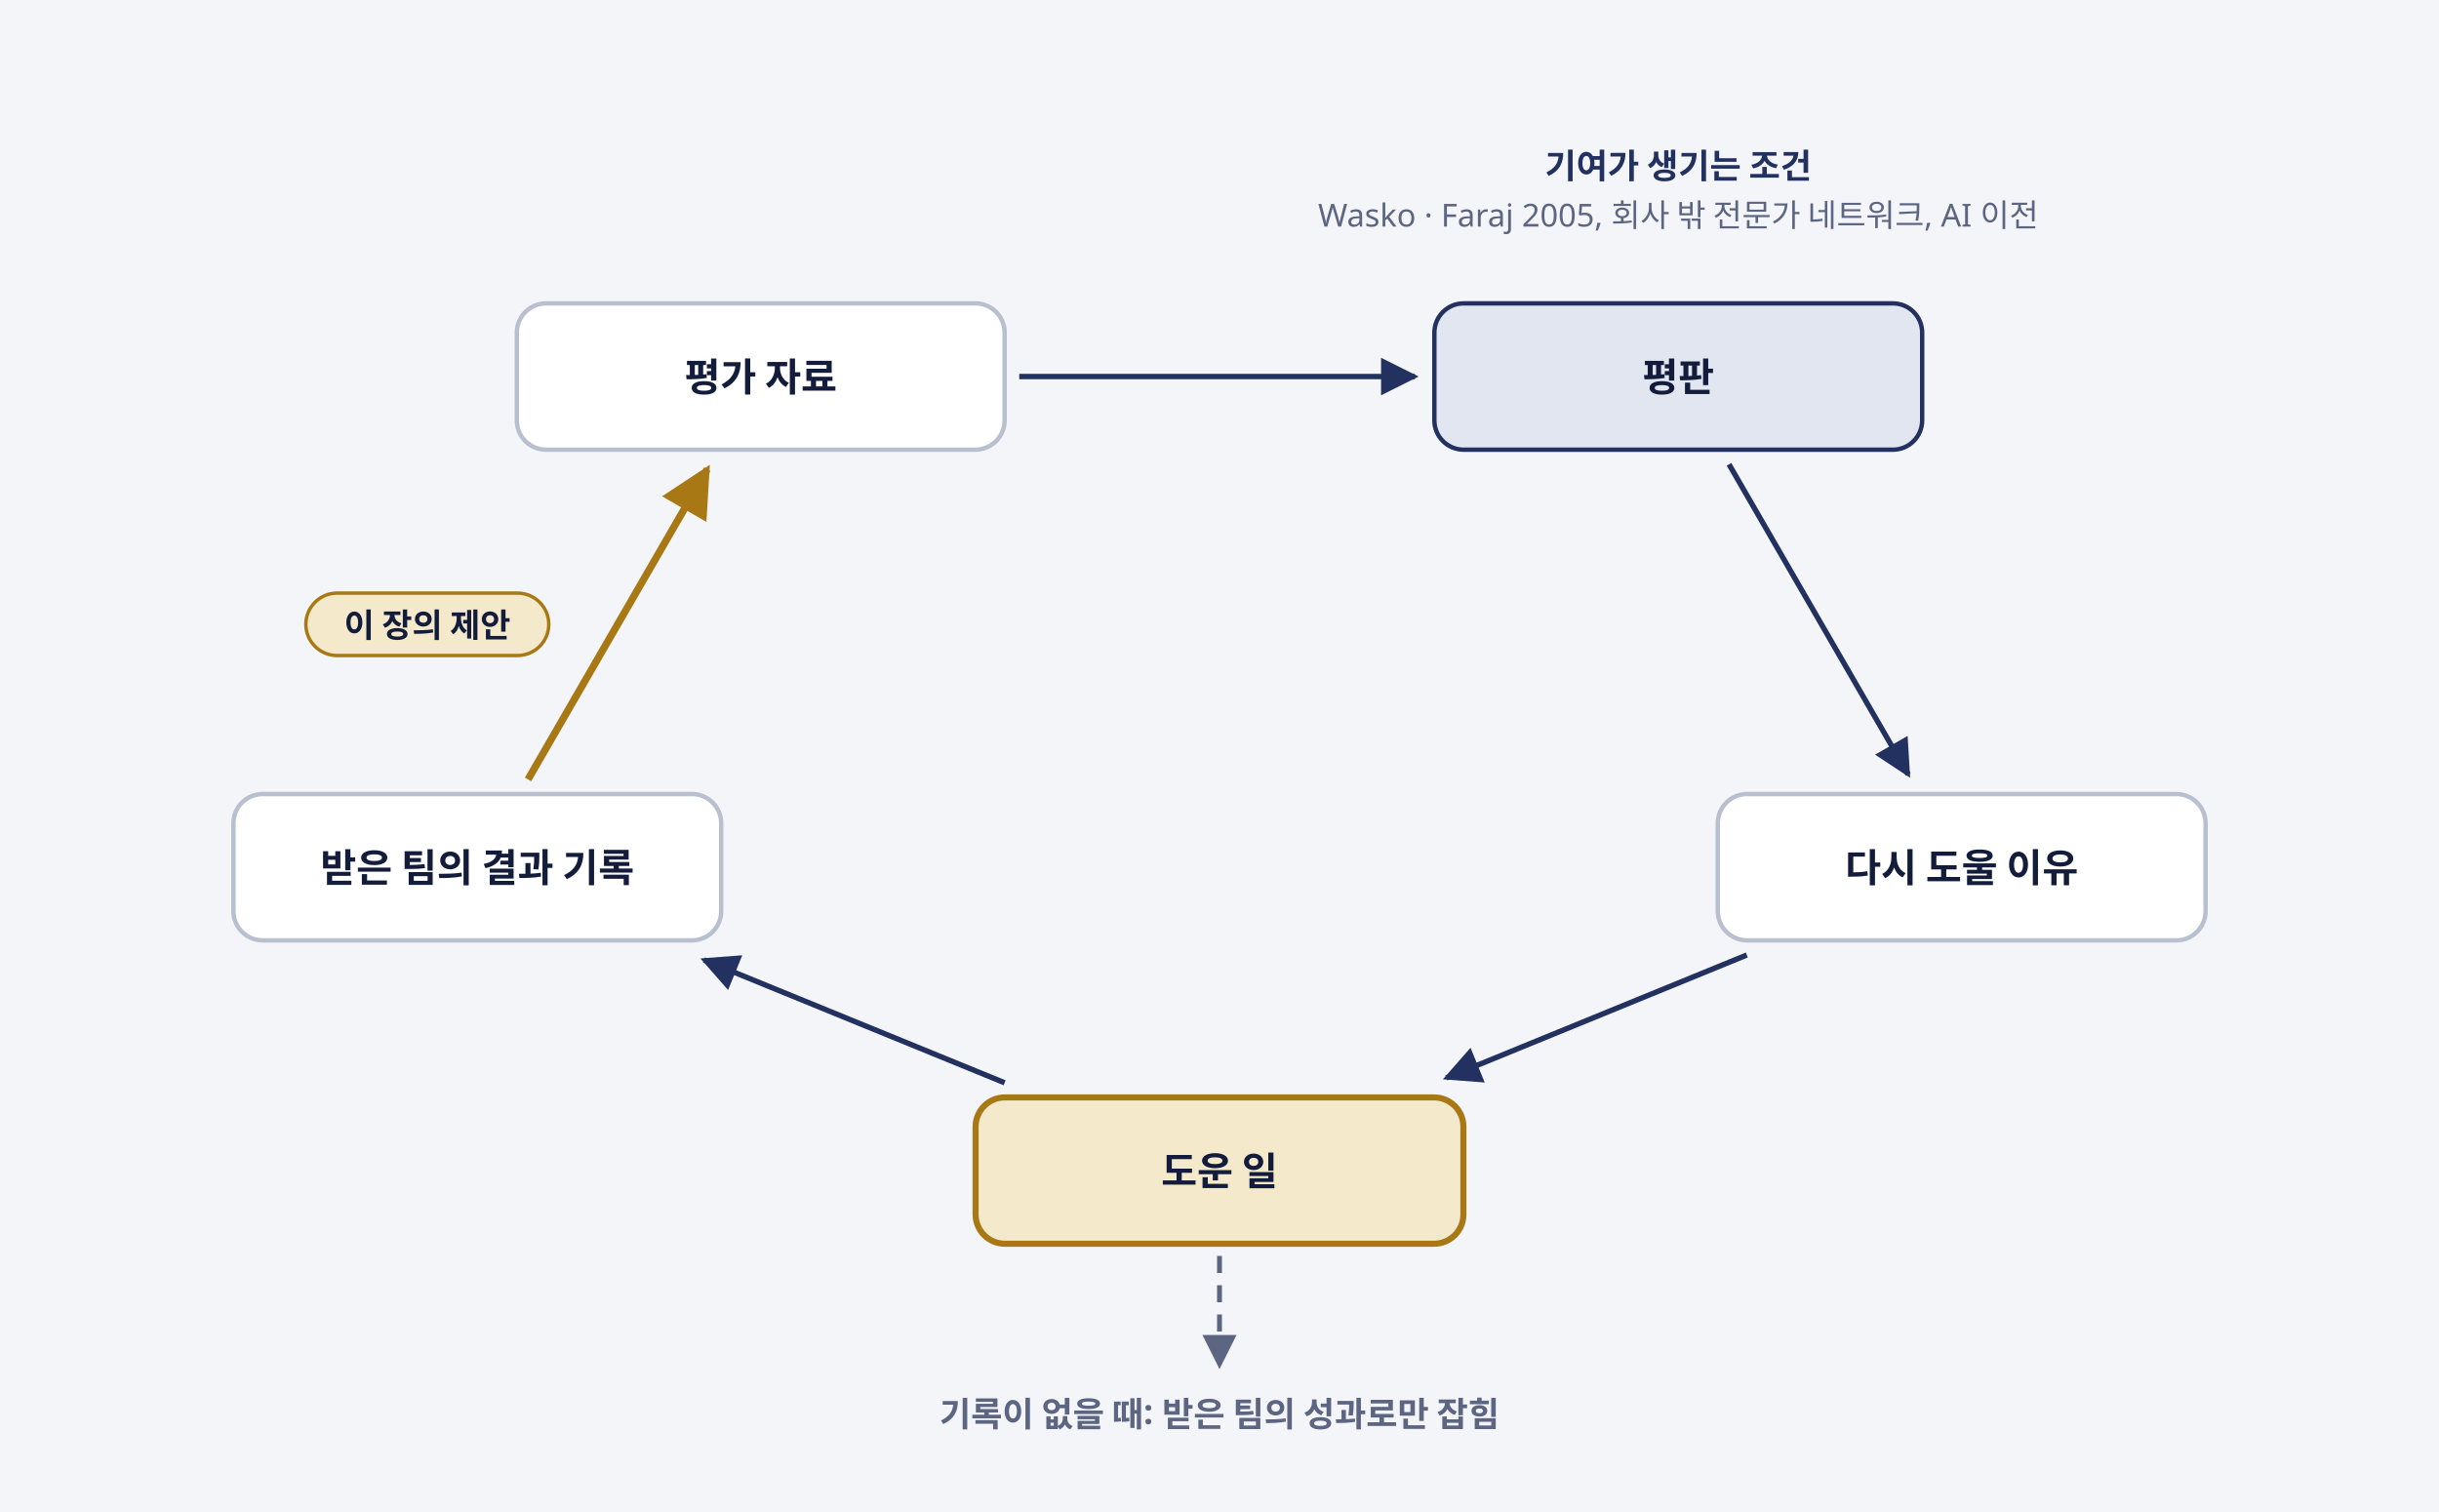
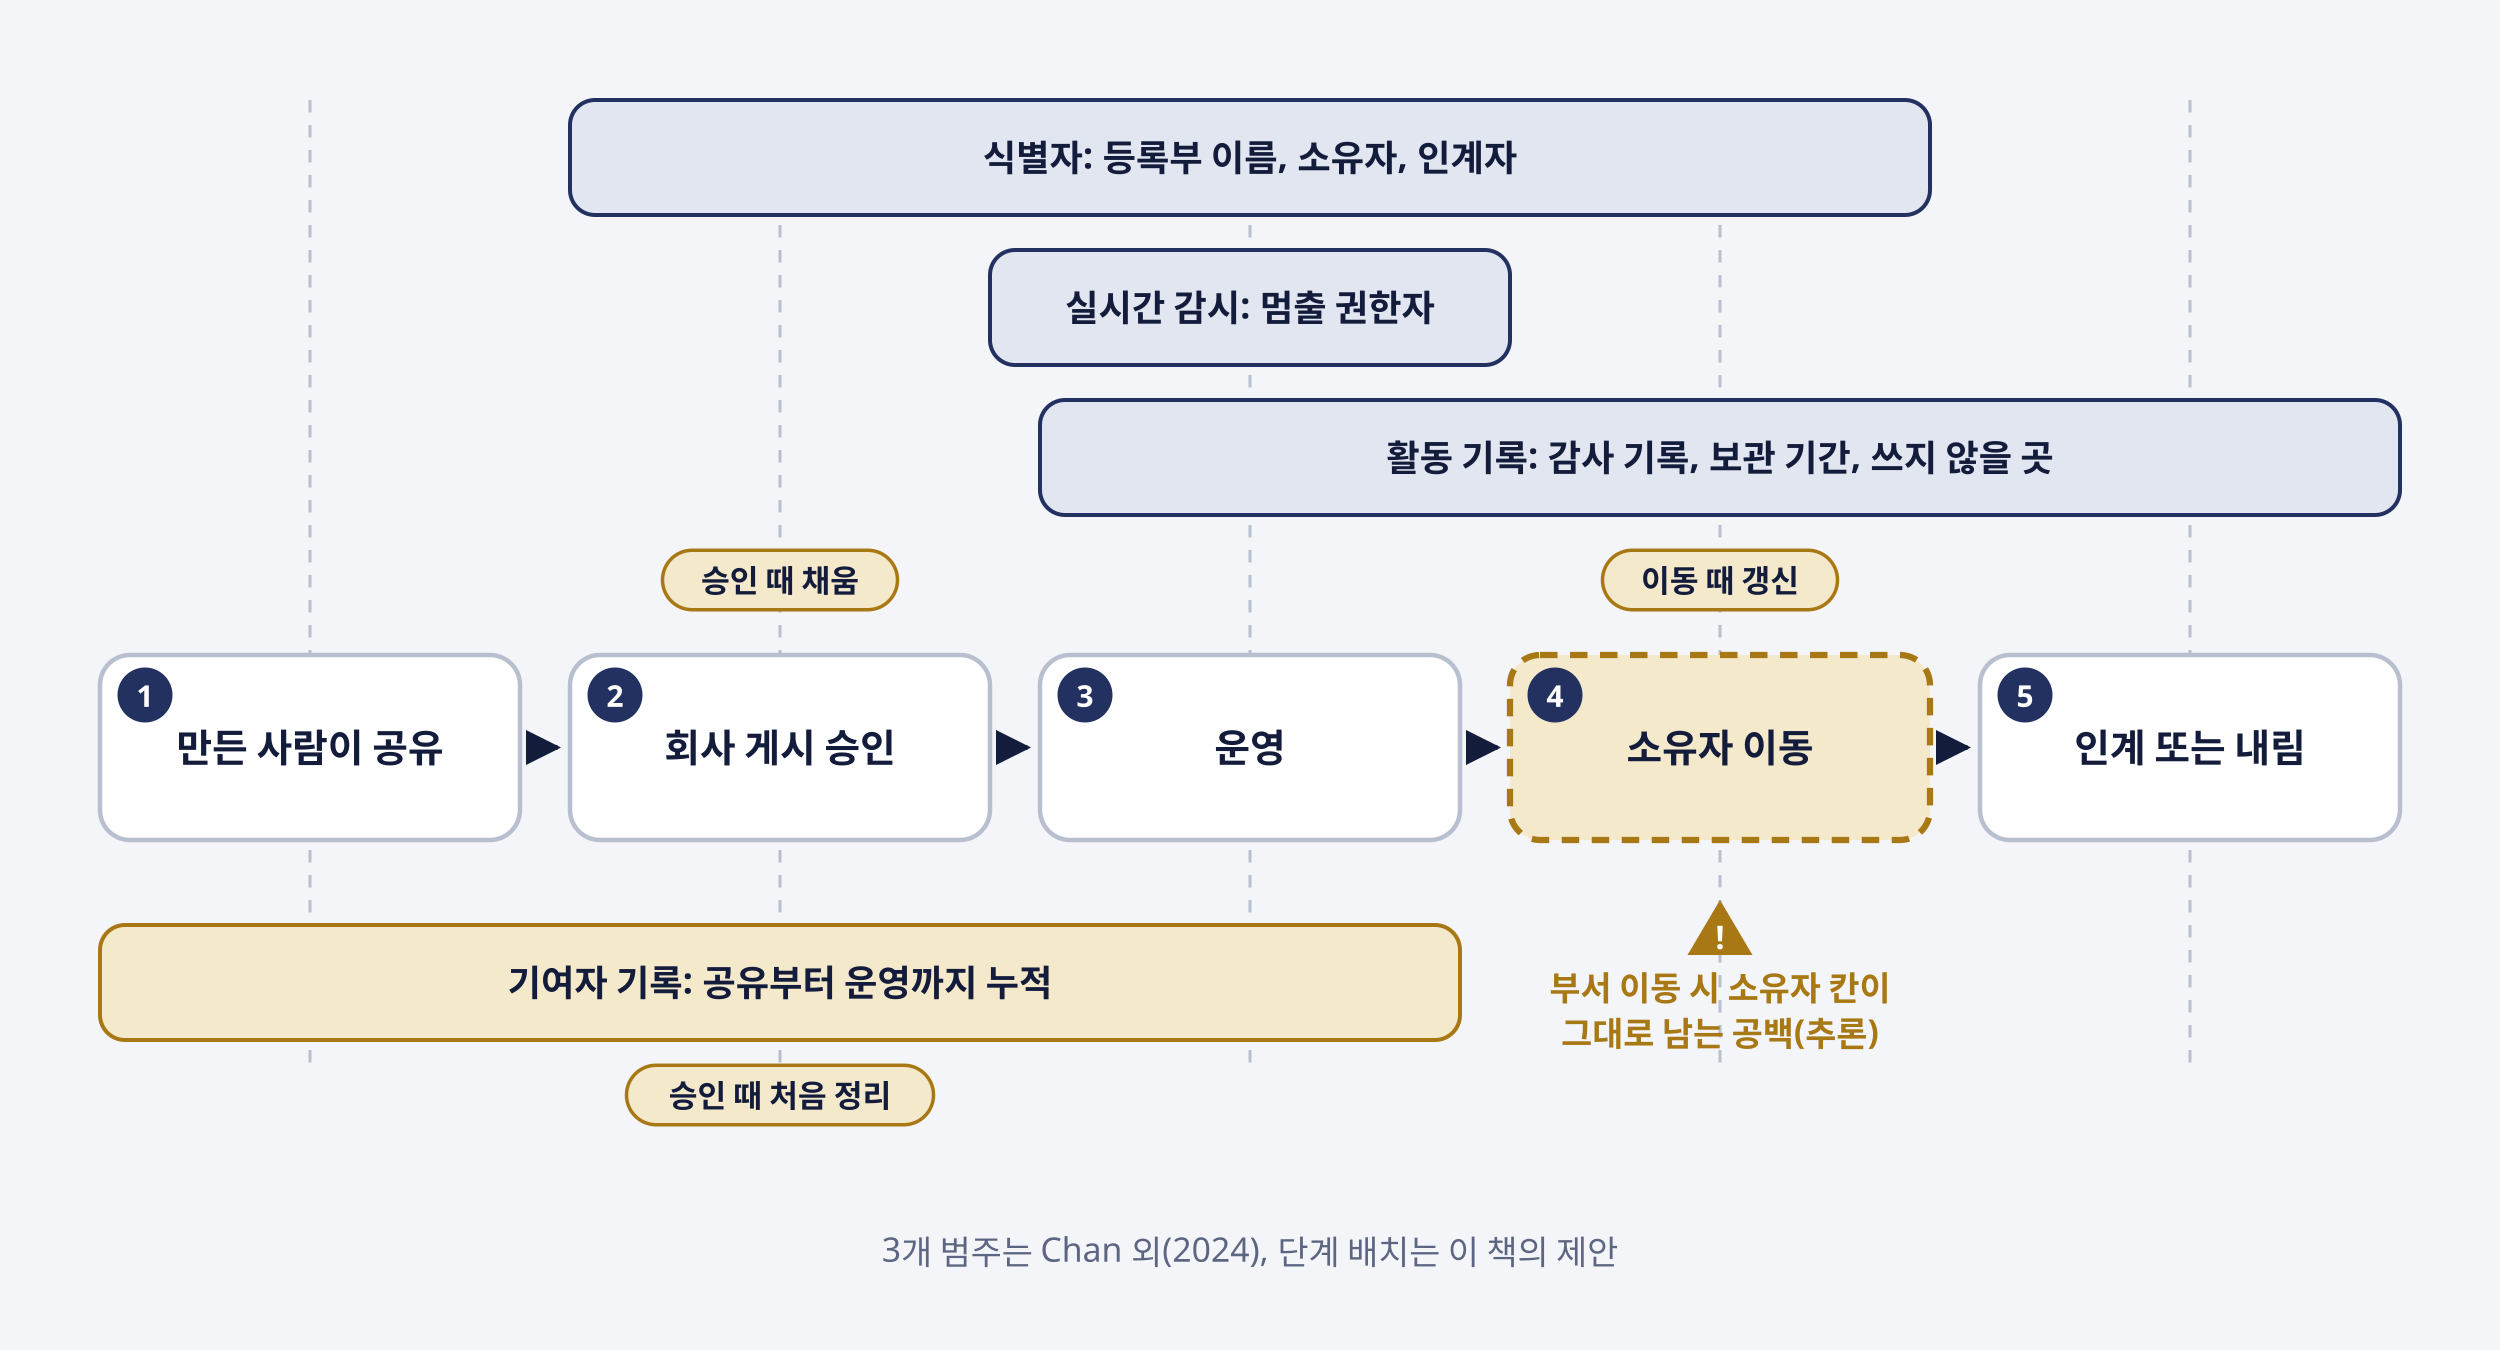
- <svg xmlns="http://www.w3.org/2000/svg" viewBox="0 0 1000 620" role="img" aria-label="도운 일이 다시 도울 이유로 돌아오는 고리" font-family="Pretendard,'Apple SD Gothic Neo','Noto Sans KR',sans-serif">
+ <svg xmlns="http://www.w3.org/2000/svg" viewBox="0 0 1000 540" role="img" aria-label="조직 에이전트의 수명주기와 단계마다 놓이는 최소 규칙 3개 범주" font-family="Pretendard,'Apple SD Gothic Neo','Noto Sans KR',sans-serif">
  <defs>
    <marker id="mi" viewBox="0 0 10 10" refX="9" refY="5" markerWidth="7" markerHeight="7" orient="auto-start-reverse">
      <path d="M0,0L10,5L0,10z" fill="#141C3C" />
    </marker>
    <marker id="mc" viewBox="0 0 10 10" refX="9" refY="5" markerWidth="8" markerHeight="8" orient="auto-start-reverse">
      <path d="M0,0L10,5L0,10z" fill="#A87814" />
    </marker>
  </defs>
-   <rect width="1000" height="620" fill="#F4F5F8" />
+   <rect width="1000" height="540" fill="#F4F5F8" />
+   <line x1="124.0" y1="40" x2="124.0" y2="430" stroke="#B8BFCE" stroke-width="1.2" stroke-dasharray="5 5" />
+   <line x1="312.0" y1="40" x2="312.0" y2="430" stroke="#B8BFCE" stroke-width="1.2" stroke-dasharray="5 5" />
+   <line x1="500.0" y1="40" x2="500.0" y2="430" stroke="#B8BFCE" stroke-width="1.2" stroke-dasharray="5 5" />
+   <line x1="688.0" y1="40" x2="688.0" y2="430" stroke="#B8BFCE" stroke-width="1.2" stroke-dasharray="5 5" />
+   <line x1="876.0" y1="40" x2="876.0" y2="430" stroke="#B8BFCE" stroke-width="1.2" stroke-dasharray="5 5" />
+   <rect x="228.0" y="40.0" width="544.0" height="46.0" rx="10" fill="#E2E6F0" stroke="#22315F" stroke-width="1.6" />
+   <text x="500.0" y="68.4" fill="#141C3C" font-size="14.5" font-weight="700" text-anchor="middle">식별자: 등록부 이름, 소유자, 인계자</text>
+   <rect x="396.0" y="100.0" width="208.0" height="46.0" rx="10" fill="#E2E6F0" stroke="#22315F" stroke-width="1.6" />
+   <text x="500.0" y="128.4" fill="#141C3C" font-size="14.5" font-weight="700" text-anchor="middle">실시간 감시: 멈출 권한자</text>
+   <rect x="416.0" y="160.0" width="544.0" height="46.0" rx="10" fill="#E2E6F0" stroke="#22315F" stroke-width="1.6" />
+   <text x="688.0" y="188.4" fill="#141C3C" font-size="14.5" font-weight="700" text-anchor="middle">활동 기록: 감사 기록, 보관 기간, 쓰지 않을 곳</text>
+   <rect x="265.0" y="220.1" width="94.0" height="23.8" rx="11.875" fill="#F5E9CC" stroke="#A87814" stroke-width="1.4" />
+   <text fill="#141C3C" font-size="12.5" font-weight="700" text-anchor="middle" dominant-baseline="middle">
+     <tspan x="312.0" y="232.5">승인 때 채움</tspan>
+   </text>
+   <rect x="641.0" y="220.1" width="94.0" height="23.8" rx="11.875" fill="#F5E9CC" stroke="#A87814" stroke-width="1.4" />
+   <text fill="#141C3C" font-size="12.5" font-weight="700" text-anchor="middle" dominant-baseline="middle">
+     <tspan x="688.0" y="232.5">이동 때 갱신</tspan>
+   </text>
+   <rect x="40.0" y="262.0" width="168.0" height="74.0" rx="12" fill="#FFFFFF" stroke="#B8BFCE" stroke-width="1.8" />
+   <text x="124.0" y="304.8" fill="#141C3C" font-size="15.5" font-weight="700" text-anchor="middle">만든 사람이 공유</text>
+   <circle cx="58.0" cy="278.0" r="11" fill="#22315F" />
+   <text fill="#FFFFFF" font-size="12" font-weight="700" text-anchor="middle" dominant-baseline="middle">
+     <tspan x="58.0" y="278.5">1</tspan>
+   </text>
+   <rect x="228.0" y="262.0" width="168.0" height="74.0" rx="12" fill="#FFFFFF" stroke="#B8BFCE" stroke-width="1.8" />
+   <text x="312.0" y="304.8" fill="#141C3C" font-size="15.5" font-weight="700" text-anchor="middle">회사 게시 승인</text>
+   <circle cx="246.0" cy="278.0" r="11" fill="#22315F" />
+   <text fill="#FFFFFF" font-size="12" font-weight="700" text-anchor="middle" dominant-baseline="middle">
+     <tspan x="246.0" y="278.5">2</tspan>
+   </text>
+   <rect x="416.0" y="262.0" width="168.0" height="74.0" rx="12" fill="#FFFFFF" stroke="#B8BFCE" stroke-width="1.8" />
+   <text x="500.0" y="304.8" fill="#141C3C" font-size="15.5" font-weight="700" text-anchor="middle">운영</text>
+   <circle cx="434.0" cy="278.0" r="11" fill="#22315F" />
+   <text fill="#FFFFFF" font-size="12" font-weight="700" text-anchor="middle" dominant-baseline="middle">
+     <tspan x="434.0" y="278.5">3</tspan>
+   </text>
+   <rect x="604.0" y="262.0" width="168.0" height="74.0" rx="12" fill="#F5E9CC" stroke="#A87814" stroke-width="2.5" stroke-dasharray="7 5" />
+   <text x="688.0" y="304.8" fill="#141C3C" font-size="15.5" font-weight="700" text-anchor="middle">소유자 이동</text>
+   <circle cx="622.0" cy="278.0" r="11" fill="#22315F" />
+   <text fill="#FFFFFF" font-size="12" font-weight="700" text-anchor="middle" dominant-baseline="middle">
+     <tspan x="622.0" y="278.5">4</tspan>
+   </text>
+   <rect x="792.0" y="262.0" width="168.0" height="74.0" rx="12" fill="#FFFFFF" stroke="#B8BFCE" stroke-width="1.8" />
+   <text x="876.0" y="304.8" fill="#141C3C" font-size="15.5" font-weight="700" text-anchor="middle">인계 또는 내림</text>
+   <circle cx="810.0" cy="278.0" r="11" fill="#22315F" />
+   <text fill="#FFFFFF" font-size="12" font-weight="700" text-anchor="middle" dominant-baseline="middle">
+     <tspan x="810.0" y="278.5">5</tspan>
+   </text>
  <defs>
    <marker id="m0x" viewBox="0 0 10 10" refX="9" refY="5" markerWidth="7" markerHeight="7" orient="auto-start-reverse">
-       <path d="M0,0L10,5L0,10z" fill="#22315F" />
+       <path d="M0,0L10,5L0,10z" fill="#141C3C" />
    </marker>
  </defs>
-   <path d="M411.9,444.0 L288.6,393.6" fill="none" stroke="#22315F" stroke-width="2.2" marker-end="url(#m0x)" />
-   <defs>
-     <marker id="m1x" viewBox="0 0 10 10" refX="9" refY="5" markerWidth="7" markerHeight="7" orient="auto-start-reverse">
-       <path d="M0,0L10,5L0,10z" fill="#A87814" />
-     </marker>
-   </defs>
-   <path d="M216.5,319.6 L290.0,192.4" fill="none" stroke="#A87814" stroke-width="3" marker-end="url(#m1x)" />
-   <rect x="125.4" y="243.2" width="99.6" height="25.6" rx="12.825" fill="#F5E9CC" stroke="#A87814" stroke-width="1.4" />
-   <text fill="#141C3C" font-size="13.5" font-weight="700" text-anchor="middle" dominant-baseline="middle">
-     <tspan x="175.2" y="256.5">이 장의 제안</tspan>
+   <path d="M211,299.0 L223,299.0" fill="none" stroke="#141C3C" stroke-width="2" marker-end="url(#m0x)" />
+   <path d="M399,299.0 L411,299.0" fill="none" stroke="#141C3C" stroke-width="2" marker-end="url(#m0x)" />
+   <path d="M587,299.0 L599,299.0" fill="none" stroke="#141C3C" stroke-width="2" marker-end="url(#m0x)" />
+   <path d="M775,299.0 L787,299.0" fill="none" stroke="#141C3C" stroke-width="2" marker-end="url(#m0x)" />
+   <rect x="40.0" y="370.0" width="544.0" height="46.0" rx="10" fill="#F5E9CC" stroke="#A87814" stroke-width="1.6" />
+   <text x="312.0" y="398.4" fill="#141C3C" font-size="14.5" font-weight="700" text-anchor="middle">기여자 기록: 공유부터 운영까지 누적</text>
+   <rect x="250.6" y="426.1" width="122.8" height="23.8" rx="11.875" fill="#F5E9CC" stroke="#A87814" stroke-width="1.4" />
+   <text fill="#141C3C" font-size="12.5" font-weight="700" text-anchor="middle" dominant-baseline="middle">
+     <tspan x="312.0" y="438.5">승인 때 처음 정리</tspan>
  </text>
-   <path d="M417.9,154.4 L580.1,154.4" fill="none" stroke="#22315F" stroke-width="2.2" marker-end="url(#m0x)" />
-   <path d="M708.9,190.4 L782.4,317.6" fill="none" stroke="#22315F" stroke-width="2.2" marker-end="url(#m0x)" />
-   <path d="M716.2,391.6 L593.0,442.0" fill="none" stroke="#22315F" stroke-width="2.2" marker-end="url(#m0x)" />
-   <rect x="400.0" y="450.0" width="200.0" height="60.0" rx="12" fill="#F5E9CC" stroke="#A87814" stroke-width="2.5" />
-   <text x="500.0" y="486.0" fill="#141C3C" font-size="16" font-weight="700" text-anchor="middle">도운 일</text>
-   <rect x="95.7" y="325.6" width="200.0" height="60.0" rx="12" fill="#FFFFFF" stroke="#B8BFCE" stroke-width="1.8" />
-   <text x="195.7" y="361.6" fill="#141C3C" font-size="16" font-weight="700" text-anchor="middle">받은 팀의 결과 기록</text>
-   <rect x="211.9" y="124.4" width="200.0" height="60.0" rx="12" fill="#FFFFFF" stroke="#B8BFCE" stroke-width="1.8" />
-   <text x="311.9" y="160.4" fill="#141C3C" font-size="16" font-weight="700" text-anchor="middle">평가 자료</text>
-   <rect x="588.1" y="124.4" width="200.0" height="60.0" rx="12" fill="#E2E6F0" stroke="#22315F" stroke-width="1.8" />
-   <text x="688.1" y="160.4" fill="#141C3C" font-size="16" font-weight="700" text-anchor="middle">평판</text>
-   <rect x="704.3" y="325.6" width="200.0" height="60.0" rx="12" fill="#FFFFFF" stroke="#B8BFCE" stroke-width="1.8" />
-   <text x="804.3" y="361.6" fill="#141C3C" font-size="16" font-weight="700" text-anchor="middle">다시 도울 이유</text>
-   <text x="688.1" y="73.1" fill="#22315F" font-size="14" font-weight="700" text-anchor="middle">기여가 생기는 조건</text>
-   <text x="688.1" y="92.9" fill="#5C6582" font-size="13" font-weight="400" text-anchor="middle">Wasko · Faraj 2005, 회사 밖 전문가 네트워크, AI 이전</text>
-   <defs>
-     <marker id="m2x" viewBox="0 0 10 10" refX="9" refY="5" markerWidth="7" markerHeight="7" orient="auto-start-reverse">
-       <path d="M0,0L10,5L0,10z" fill="#5C6582" />
-     </marker>
-   </defs>
-   <path d="M500,515.0 L500,560.0" fill="none" stroke="#5C6582" stroke-width="2" stroke-dasharray="7 5" marker-end="url(#m2x)" />
-   <text fill="#5C6582" font-size="14" font-weight="700" text-anchor="middle" dominant-baseline="middle">
-     <tspan x="500.0" y="580.0">기록이 없을 때: 받은 팀의 성과로만 잡힘</tspan>
+   <path d="M688.0,360 L701.0,382 L675.0,382z" fill="#A87814" />
+   <text fill="#FFFFFF" font-size="13" font-weight="700" text-anchor="middle" dominant-baseline="middle">
+     <tspan x="688.0" y="375.0">!</tspan>
+   </text>
+   <text x="688.0" y="400.2" fill="#A87814" font-size="13.5" font-weight="700" text-anchor="middle">부서 이동 시 소유자 칸이</text>
+   <text x="688.0" y="418.4" fill="#A87814" font-size="13.5" font-weight="700" text-anchor="middle">그대로 남는 공백(추론)</text>
+   <text fill="#5C6582" font-size="13.5" font-weight="400" text-anchor="middle" dominant-baseline="middle">
+     <tspan x="500.0" y="500.0">3개 범주는 Chan 외(2024), 단계 배치는 이 책의 제안</tspan>
  </text>
</svg>
